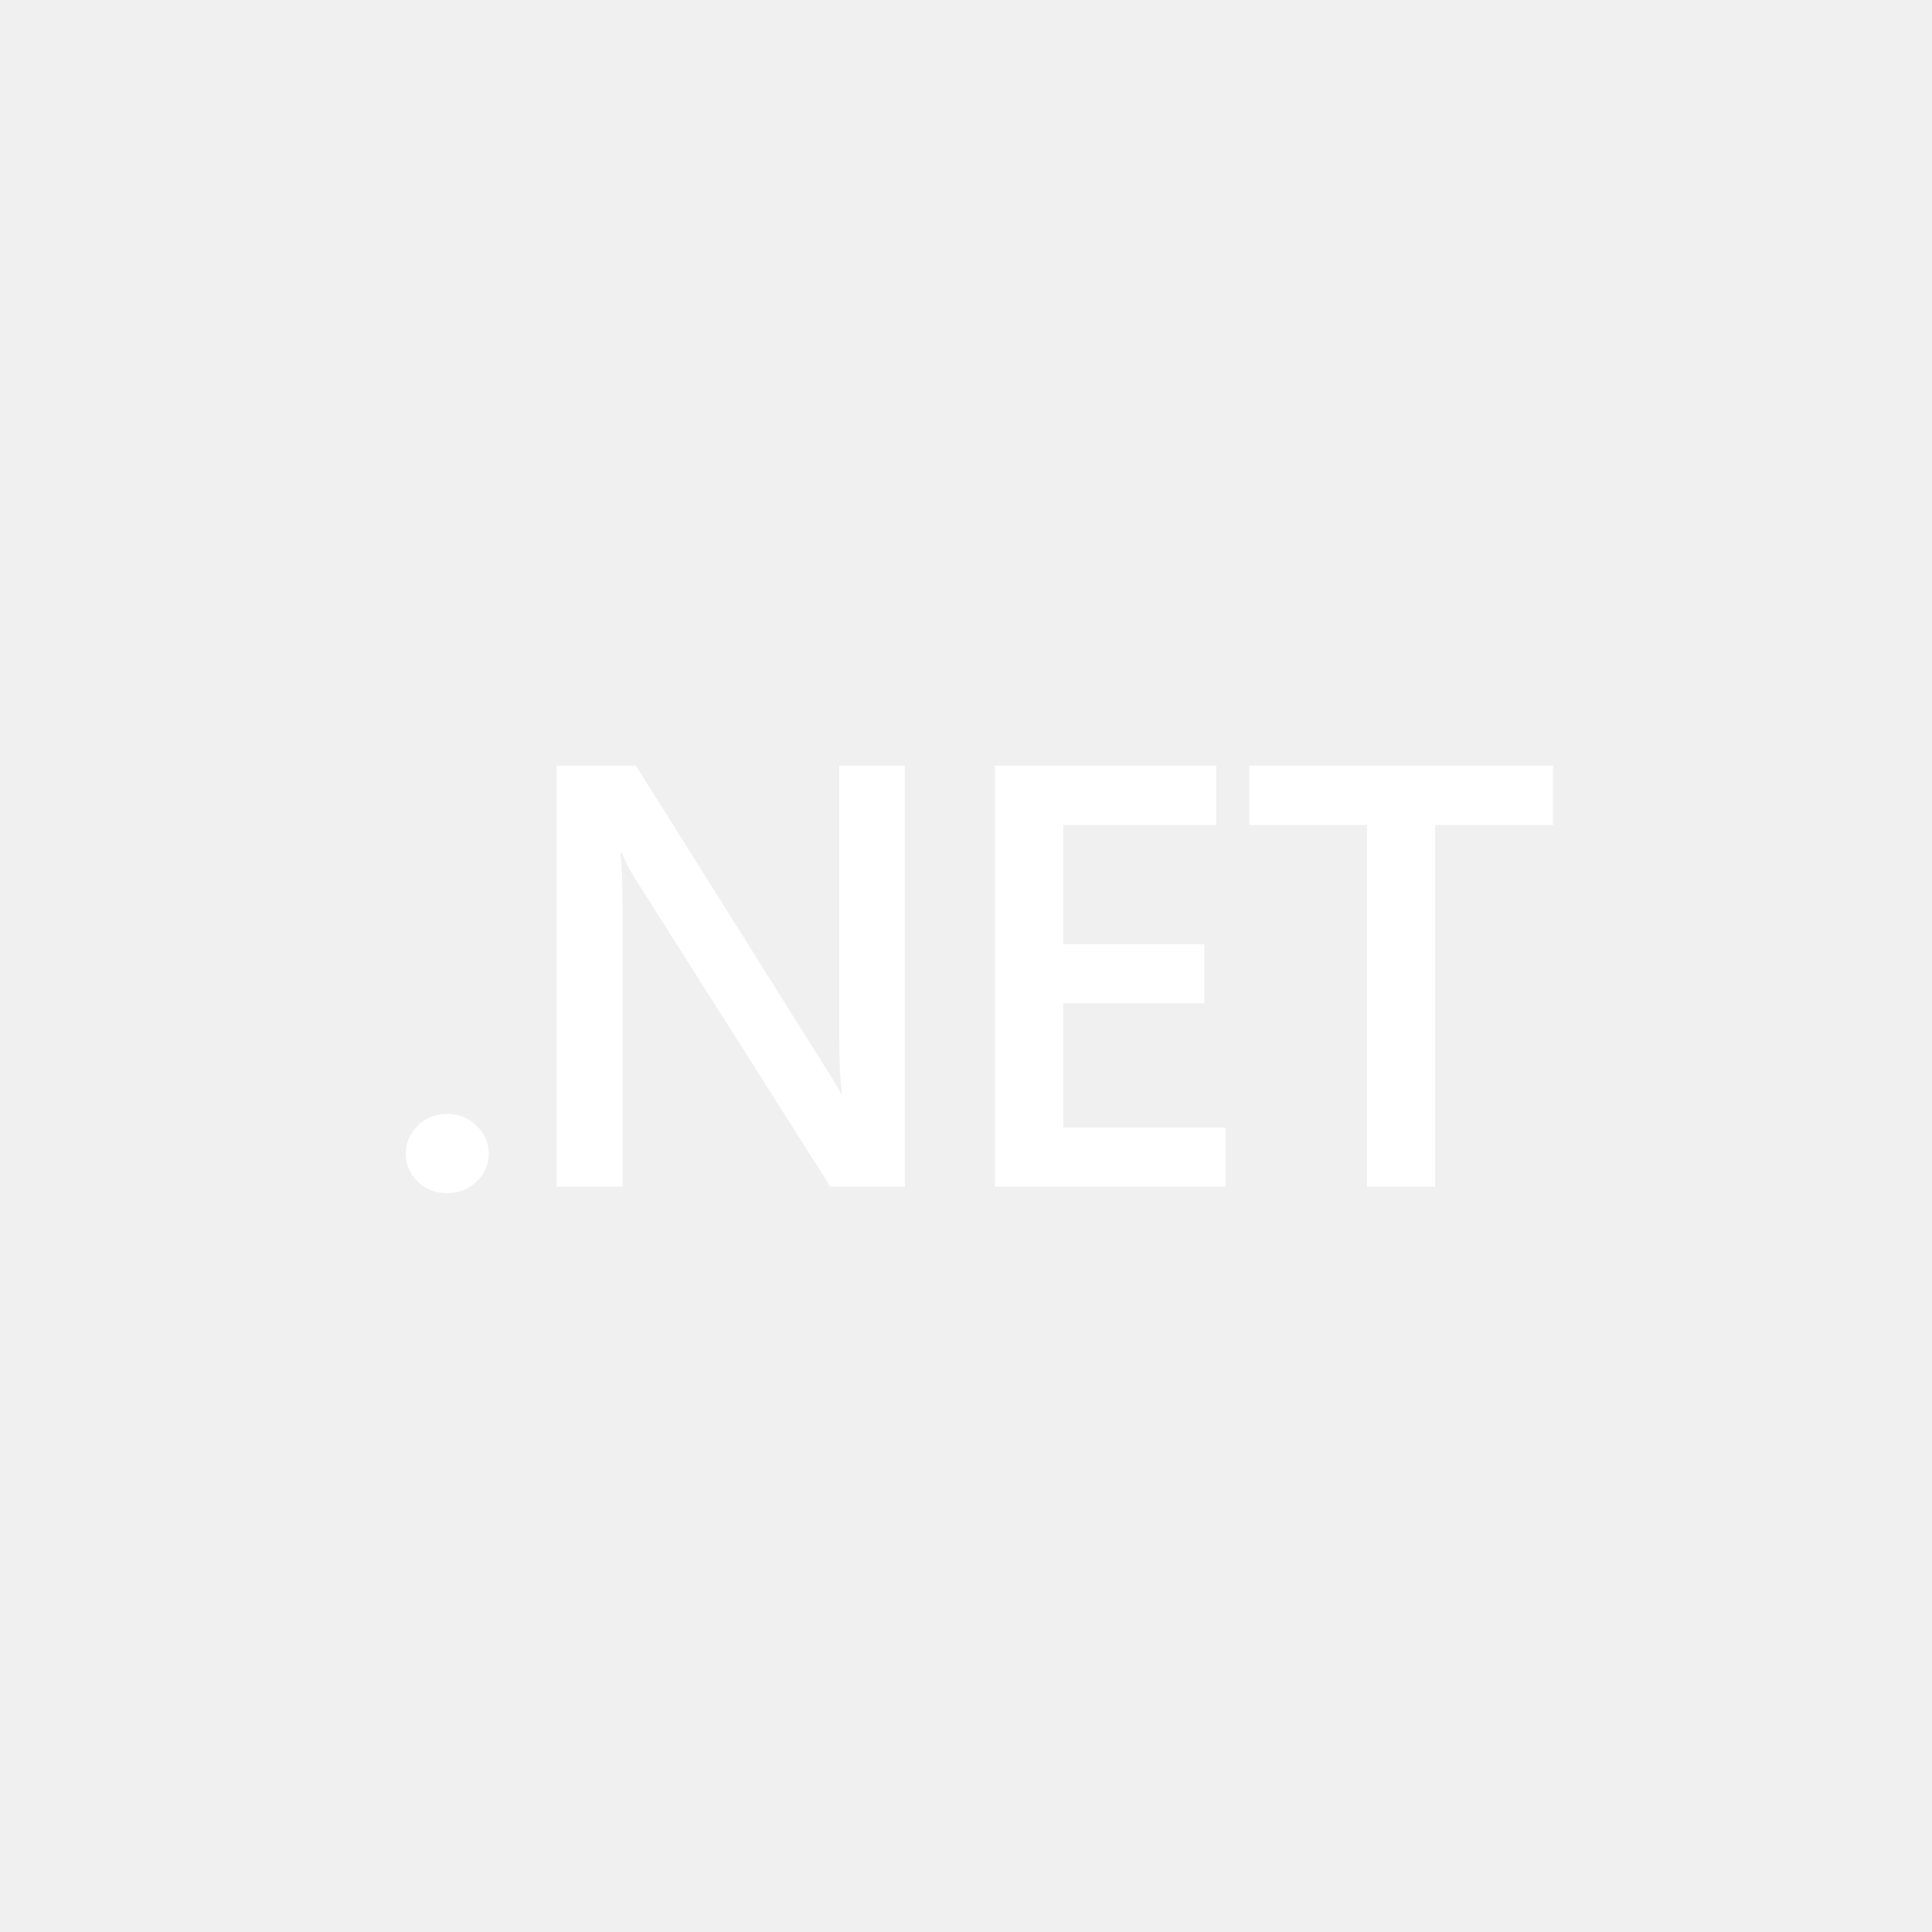
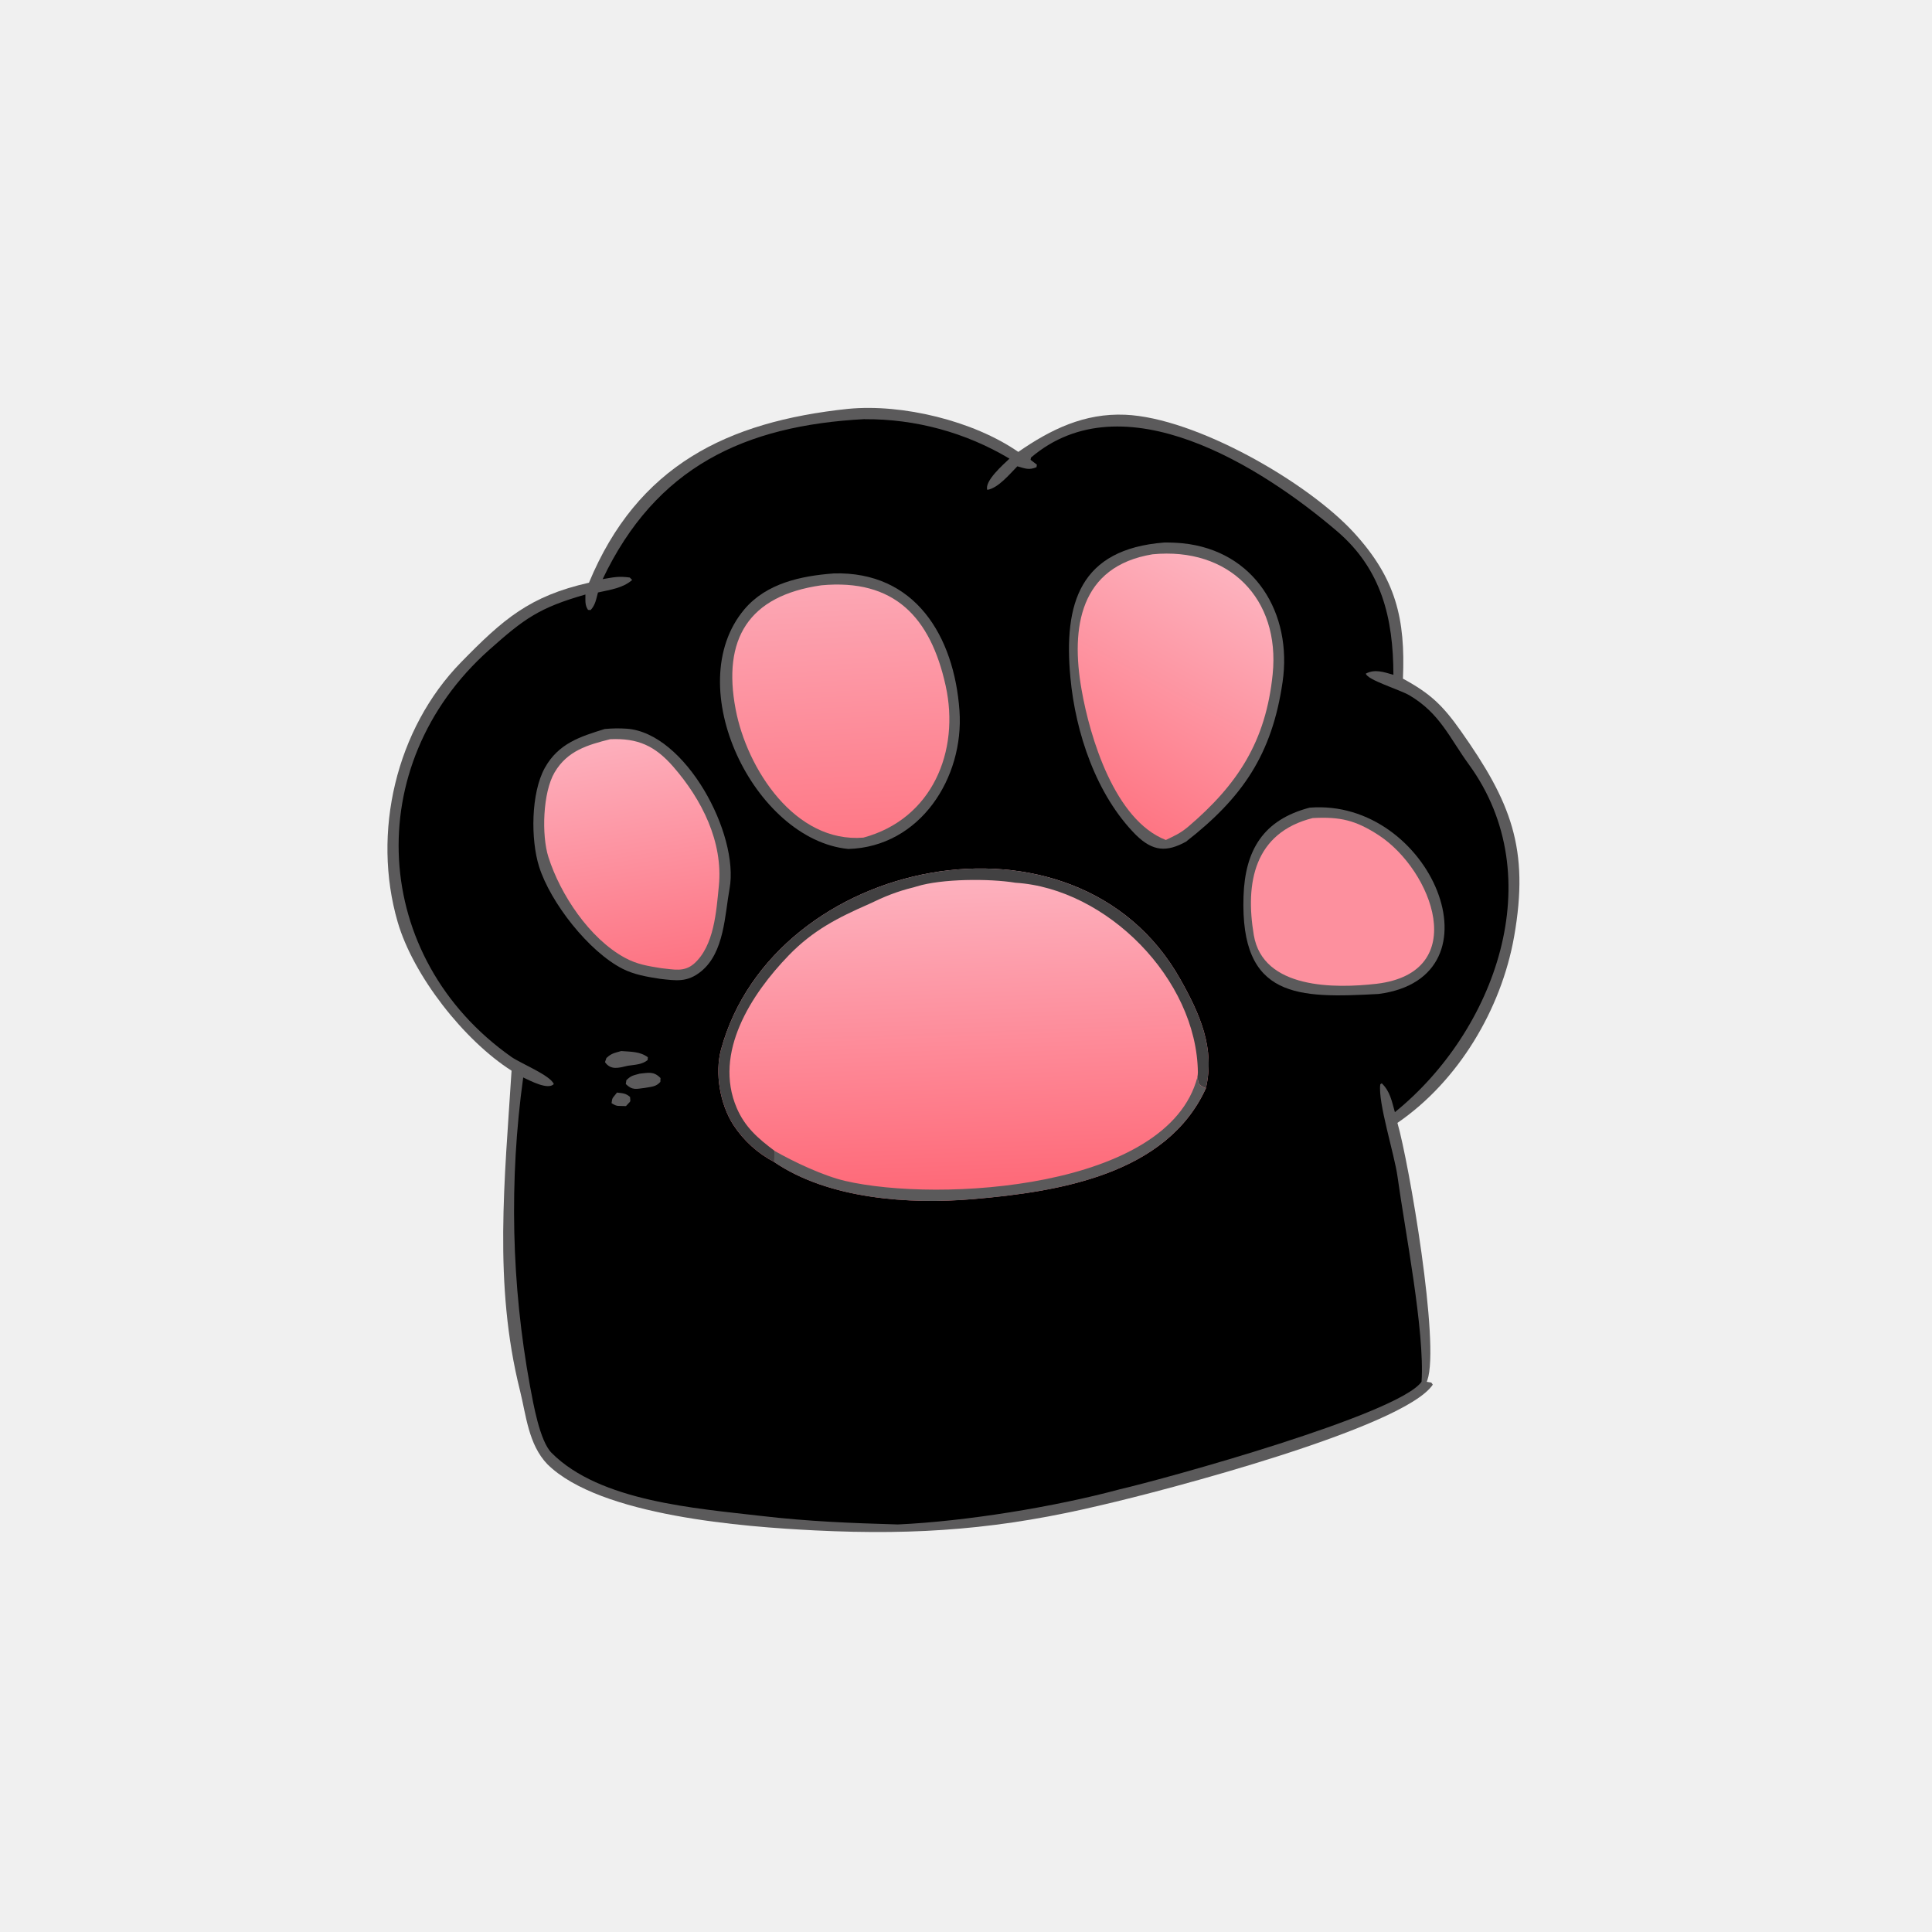
- <svg xmlns="http://www.w3.org/2000/svg" width="456" height="456" viewBox="0 0 456 456" version="1.1" xml:space="preserve" style="fill-rule:evenodd;clip-rule:evenodd;stroke-linejoin:round;stroke-miterlimit:2;">
-   <path d="m 105.5,281.609 c -2.703,0 -5.001,-0.9 -6.893,-2.702 -1.892,-1.848 -2.838,-4.042 -2.838,-6.582 0,-2.587 0.946,-4.804 2.838,-6.652 1.892,-1.848 4.19,-2.772 6.893,-2.772 2.748,0 5.068,0.924 6.96,2.772 1.937,1.848 2.906,4.064 2.906,6.652 0,2.54 -0.968,4.734 -2.906,6.582 -1.892,1.802 -4.212,2.702 -6.96,2.702 z" style="fill:#ffffff;fill-rule:nonzero;stroke-width:0.838" />
-   <path d="M 213.561,280.084 H 195.99 L 149.7,207.054 c -1.171,-1.848 -2.14,-3.765 -2.906,-5.751 h -0.406 c 0.361,2.125 0.541,6.675 0.541,13.65 v 65.132 h -15.543 v -99.36 h 18.719 l 44.737,71.298 c 1.892,2.957 3.109,4.989 3.649,6.098 h 0.27 c -0.45,-2.632 -0.676,-7.09 -0.676,-13.373 v -64.023 h 15.476 z" style="fill:#ffffff;fill-rule:nonzero;stroke-width:0.838" />
-   <path d="m 289.251,280.084 h -54.401 v -99.36 h 52.238 v 13.997 h -36.154 v 28.131 h 33.316 v 13.927 h -33.316 v 29.378 h 38.316 z" style="fill:#ffffff;fill-rule:nonzero;stroke-width:0.838" />
-   <path d="M 366.565,194.721 H 338.722 v 85.363 h -16.084 v -85.363 h -27.775 v -13.997 h 71.701 z" style="fill:#ffffff;fill-rule:nonzero;stroke-width:0.838" />
+ <svg xmlns="http://www.w3.org/2000/svg" id="Layer_1" version="1.1" viewBox="0 0 456 456">
+   <defs>
+     <style>
+       .st0 {
+         fill: url(#linear-gradient2);
+       }
+ 
+       .st1 {
+         fill: #5b5a5b;
+       }
+ 
+       .st2 {
+         fill: #fd909e;
+       }
+ 
+       .st3 {
+         fill: url(#linear-gradient1);
+       }
+ 
+       .st4 {
+         fill: none;
+       }
+ 
+       .st5 {
+         fill: #424142;
+       }
+ 
+       .st6 {
+         fill: url(#linear-gradient3);
+       }
+ 
+       .st7 {
+         fill: url(#linear-gradient);
+       }
+ 
+       .st8 {
+         clip-path: url(#clippath);
+       }
+     </style>
+     <clipPath id="clippath">
+       <rect class="st4" x="-147.56" y="-169.39" width="828.33" height="828.33" />
+     </clipPath>
+     <linearGradient id="linear-gradient" x1="228.46" y1="178.36" x2="225.77" y2="249.38" gradientTransform="translate(0 458) scale(1 -1)" gradientUnits="userSpaceOnUse">
+       <stop offset="0" stop-color="#fe6a79" />
+       <stop offset="1" stop-color="#fdb0bd" />
+     </linearGradient>
+     <linearGradient id="linear-gradient1" x1="200.06" y1="261.19" x2="197.11" y2="319.69" gradientTransform="translate(0 458) scale(1 -1)" gradientUnits="userSpaceOnUse">
+       <stop offset="0" stop-color="#fe7987" />
+       <stop offset="1" stop-color="#fca7b4" />
+     </linearGradient>
+     <linearGradient id="linear-gradient2" x1="259.82" y1="268.67" x2="289.11" y2="323.09" gradientTransform="translate(0 458) scale(1 -1)" gradientUnits="userSpaceOnUse">
+       <stop offset="0" stop-color="#fe7684" />
+       <stop offset="1" stop-color="#fdb2be" />
+     </linearGradient>
+     <linearGradient id="linear-gradient3" x1="153.73" y1="229.01" x2="144.94" y2="283.06" gradientTransform="translate(0 458) scale(1 -1)" gradientUnits="userSpaceOnUse">
+       <stop offset="0" stop-color="#fd7483" />
+       <stop offset="1" stop-color="#fdafbc" />
+     </linearGradient>
+   </defs>
+   <g class="st8">
+     <g>
+       <path class="st1" d="M200.17,96.5c12.8-1.24,29.58,2.82,40.17,10.16,7.71-5.34,15.6-9.18,25.23-8.77,16.62.7,43.04,15.89,53.96,27.8,9.99,10.89,12.19,20.41,11.6,34.49,6.5,3.52,9.42,6.34,13.68,12.38,11.73,16.65,16.26,27.63,12.55,48.55-3.03,17.09-13.14,34.06-27.53,43.92,2.74,9.49,10.06,52.22,7.06,60.73-.04.13-.09.26-.14.38,1.25.27.94-.06,1.42.68-6.89,10.23-63.79,25.11-77.94,28.36-23.59,5.66-43.2,7.26-67.91,6.03-16.54-.82-50.64-3.35-63.09-15.58-4.53-4.68-5.05-11.64-6.5-17.42-6.3-25.15-3.6-49.77-1.99-75.5-11.2-7.14-23.2-22.41-26.89-35.13-6.1-21.05-.41-45.54,14.99-61.29,9.98-10.2,16.15-15.58,30.17-18.76,11.46-27.6,32.54-38.01,61.15-41.03h0Z" />
+       <path d="M204.1,98.94c12.02-.07,23.84,3.15,34.16,9.31-1.48,1.41-5.93,5.29-5.24,7.37,2.56-.4,5.24-3.67,7.1-5.56,1.94.55,2.73.94,4.52.21l.09-.6-1.49-1.14.09-.53c21.78-18.57,54.46,2.18,72.27,17.4,10.5,8.98,13.25,20.52,13.28,33.87-2.25-.64-4.36-1.42-6.51-.28.36,1.52,7.98,3.76,10.32,5.14,7.19,4.27,9.35,9.9,14.02,16.33,19.37,26.64,6.16,62.88-17.48,82.04-.74-2.61-1.13-4.93-3.11-6.82l-.34.26c-.6,4.2,3.35,16.52,4.07,21.77,1.72,12.55,6.46,36.45,5.67,48.42-5.46,7.72-60.65,22.94-71.26,25.39-15.3,4.13-36.31,7.56-52.33,8.29-11.11-.32-21.04-.7-32.25-2.01-15.36-1.79-38.1-3.4-49.5-14.89-2.8-2.83-4.31-11.65-5.07-15.68-4.42-24.07-4.97-48.68-1.62-72.92,1.65.76,5.85,3.03,7.22,1.56-.78-2.06-7.88-4.91-9.98-6.39-33.26-23.43-35.78-68.89-5.32-96.05,8.37-7.47,11.88-9.99,22.76-13.11.02,1.42-.16,2.49.62,3.63l.61.04c1.13-1.22,1.29-2.51,1.74-4.15,2.95-.67,5.8-1,8.07-2.95l-.57-.58c-2.68-.36-3.79-.06-6.4.38,12.55-26.38,33.34-36.27,61.85-37.77h0Z" />
+       <path class="st7" d="M182.73,274.26c-3.9-2.04-7.22-5.05-9.63-8.74-3.16-4.89-4.43-12.24-2.92-17.8,12.36-45.44,83.79-60.23,108.35-16.68,4.67,8.28,8.3,16.34,6.08,25.85-9.27,20.32-34.75,24.4-54.9,26.12-15.09,1.29-34.15,0-46.99-8.76Z" />
+       <path class="st5" d="M182.73,274.26c-3.9-2.04-7.22-5.05-9.63-8.74-3.16-4.89-4.43-12.24-2.92-17.8,12.36-45.44,83.79-60.23,108.35-16.68,4.67,8.28,8.3,16.34,6.08,25.85-1.88-1.06-1.57-.65-1.99-2.67.05-.36.11-.75.11-1.11-.26-22.04-21.54-43.42-43.06-44.76-6.14-1.02-17.37-.96-23.27.86l-.74.22c-3.95.96-6.88,2.17-10.55,3.94-7.37,3.23-13.2,6.19-18.93,12.1-8.8,9.08-17.87,22.99-12.3,36.02,1.96,4.58,5.08,7.24,8.94,10.14l-.08,2.62Z" />
+       <path class="st1" d="M182.81,271.64c4.6,2.62,11.51,5.88,16.64,7.08,22.13,5.16,76.27,1.96,83.16-24.48.42,2.01.11,1.61,1.99,2.67-9.27,20.32-34.75,24.4-54.9,26.12-15.09,1.29-34.15,0-46.99-8.76l.08-2.62Z" />
+       <path class="st1" d="M196.72,135.34c19.3-.57,28.49,14.82,29.74,32.4,1.12,15.8-9.26,32.14-26.24,32.64-22.21-2.19-39.82-38.4-24.54-56.55,5.21-6.18,13.39-7.9,21.04-8.48h0Z" />
+       <path class="st3" d="M193.82,138.15c17.25-1.62,25.8,7.53,29.37,23.66,3.43,15.49-3.15,31.49-19.41,35.89-16.13,1.32-27.48-16.21-30.15-30.29-3.15-16.59,3.02-26.8,20.2-29.26Z" />
+       <path class="st1" d="M274.76,128.05c1.46-.02,2.93.04,4.39.18,17.02,1.75,25.93,16.56,23.57,32.75-2.48,17.09-9.47,27.29-22.81,37.69-4.55,2.47-7.77,2.32-11.75-1.55-9.42-9.44-14.32-24.2-15.52-37.21-1.63-17.55,2.22-30.29,22.12-31.86Z" />
+       <path class="st0" d="M272.01,130.83c18.04-1.76,30.18,10.42,28.37,28.31-1.61,15.84-8.22,26.01-19.99,36.03-1.87,1.55-3.07,2.04-5.22,3.09-12.02-4.68-17.9-24.05-19.91-35.58-2.54-14.53-.44-29.02,16.76-31.85Z" />
+       <path class="st1" d="M142.77,172.06c1.71-.16,3.43-.19,5.14-.07,13.86.97,26.64,24.86,24.28,37.79-1.13,6.21-1.22,15.01-6.7,19.48-3.27,2.67-5.93,2.19-9.7,1.77-3-.46-6.09-.98-8.84-2.37-8.02-4.08-17.05-15.66-19.71-24.11-2.01-6.38-1.94-17.37,1.35-23.31,3.21-5.79,8.39-7.4,14.18-9.19h0Z" />
+       <path class="st6" d="M144.02,174.47c6.51-.28,10.57,1.54,14.89,6.5,6.71,7.7,11.81,17.72,10.75,28.2-.59,5.89-1.09,14.11-5.88,18.31-2.35,2-4.69,1.33-7.68,1.04-3.15-.51-5.73-.89-8.63-2.47-8.34-4.55-15.21-14.9-18.03-23.76-1.64-5.15-1.33-15.24,1.45-19.97,3.02-5.15,7.82-6.5,13.13-7.85h0Z" />
+       <path class="st1" d="M309.09,190.63c28.58-2.31,46.3,40.06,16.29,43.97-18.97,1.03-32.68,1.14-31.88-23.04.36-10.84,4.6-18.05,15.59-20.93h0Z" />
+       <path class="st2" d="M309.88,193.08c6.44-.33,10.06.5,15.51,4.04,12.63,8.23,21.91,32.34-.43,35.07-9.77,1.13-26.87,1.34-29.03-11.48-2.08-12.35.09-24.18,13.95-27.64h0Z" />
+       <path class="st1" d="M146.59,248.07c2.32.19,4.47.08,6.32,1.47l-.05.66c-1.31,1.07-2.9,1.08-4.65,1.34-2.17.51-4.04,1.12-5.42-.85l.34-.97c1.2-1.12,1.82-1.16,3.46-1.64Z" />
+       <path class="st1" d="M150.9,253.42c2.17-.21,3.38-.64,5,1.03l-.04.9c-1.02,1.16-2.02,1.12-3.58,1.41-2.13.26-3,.64-4.58-.9l.14-.91c1.13-1.1,1.57-1.1,3.07-1.52Z" />
+       <path class="st1" d="M145.63,257.87c1.4.19,2.01.13,3.08,1.04.09,1.46.25.73-.97,2.16-1.92-.11-2.04.19-3.4-.7.17-1.45.26-1.14,1.29-2.5Z" />
+     </g>
+   </g>
</svg>
